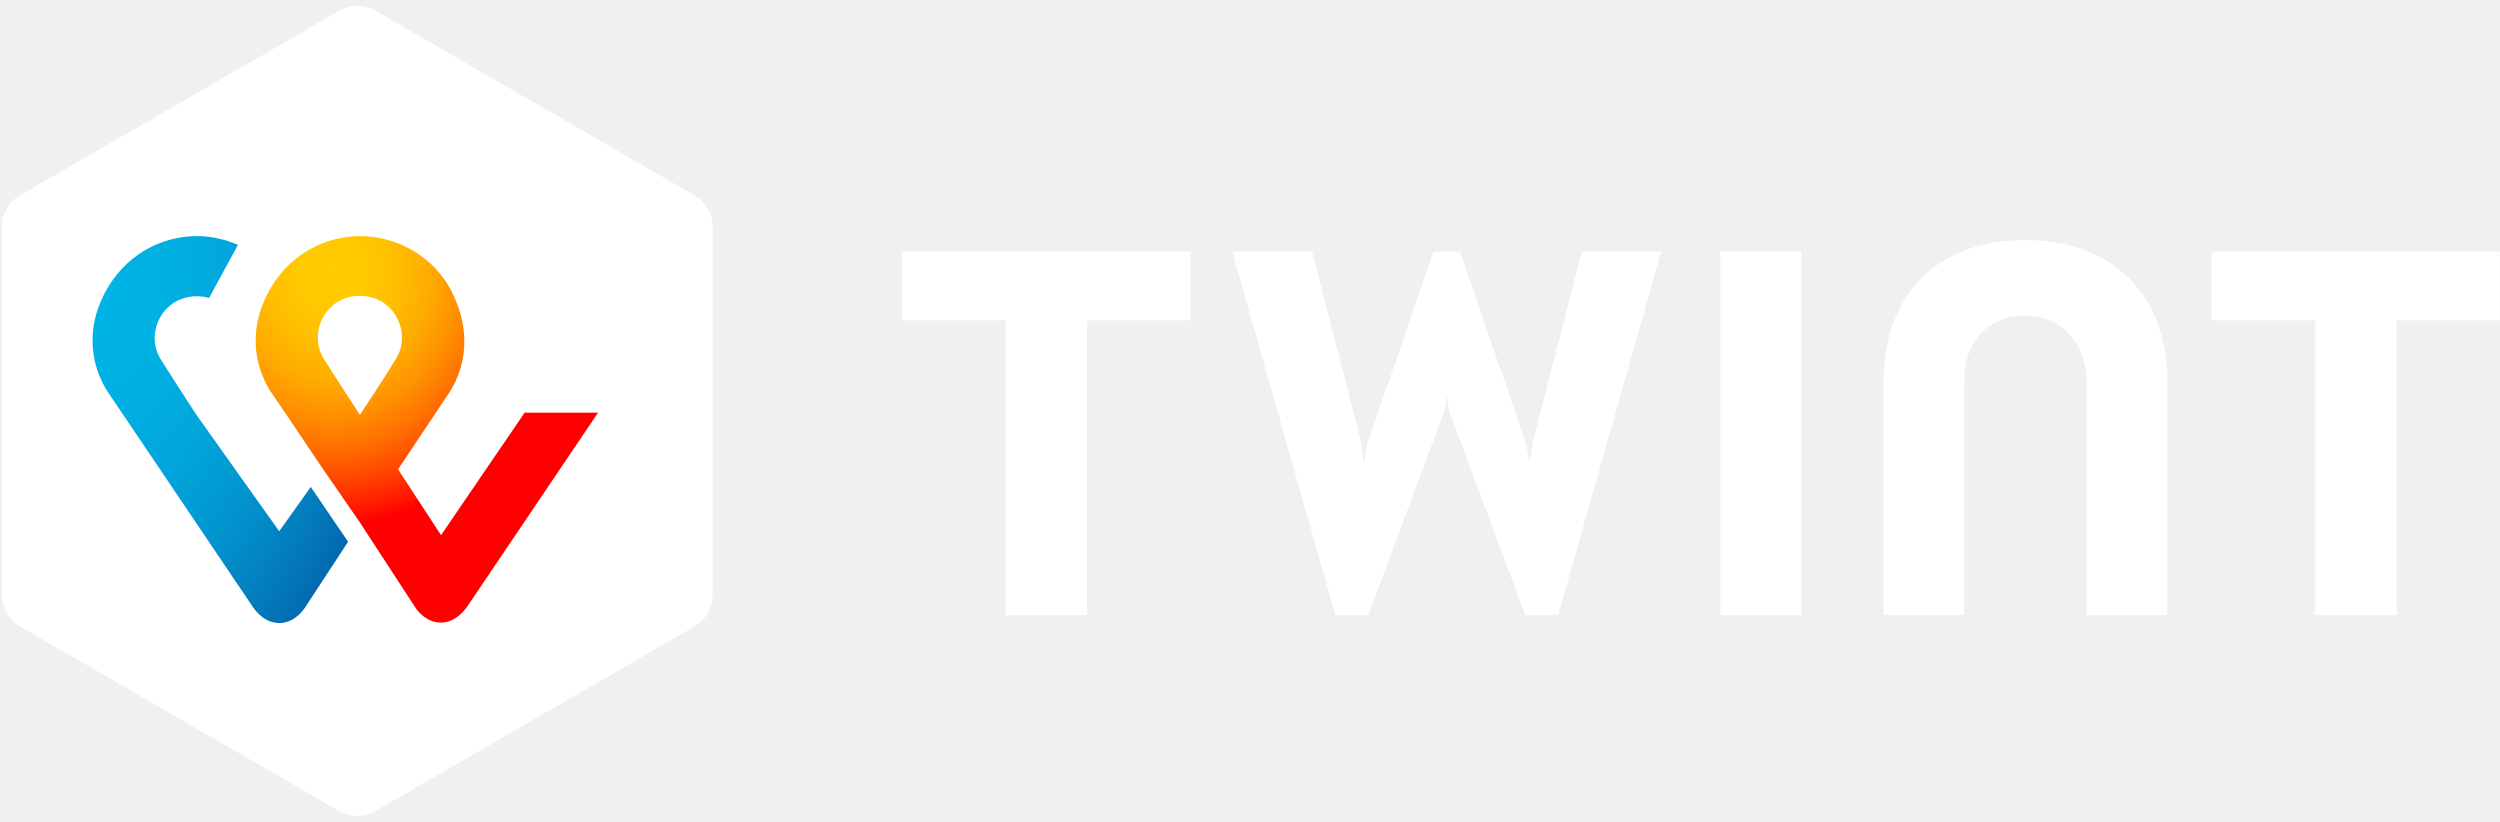
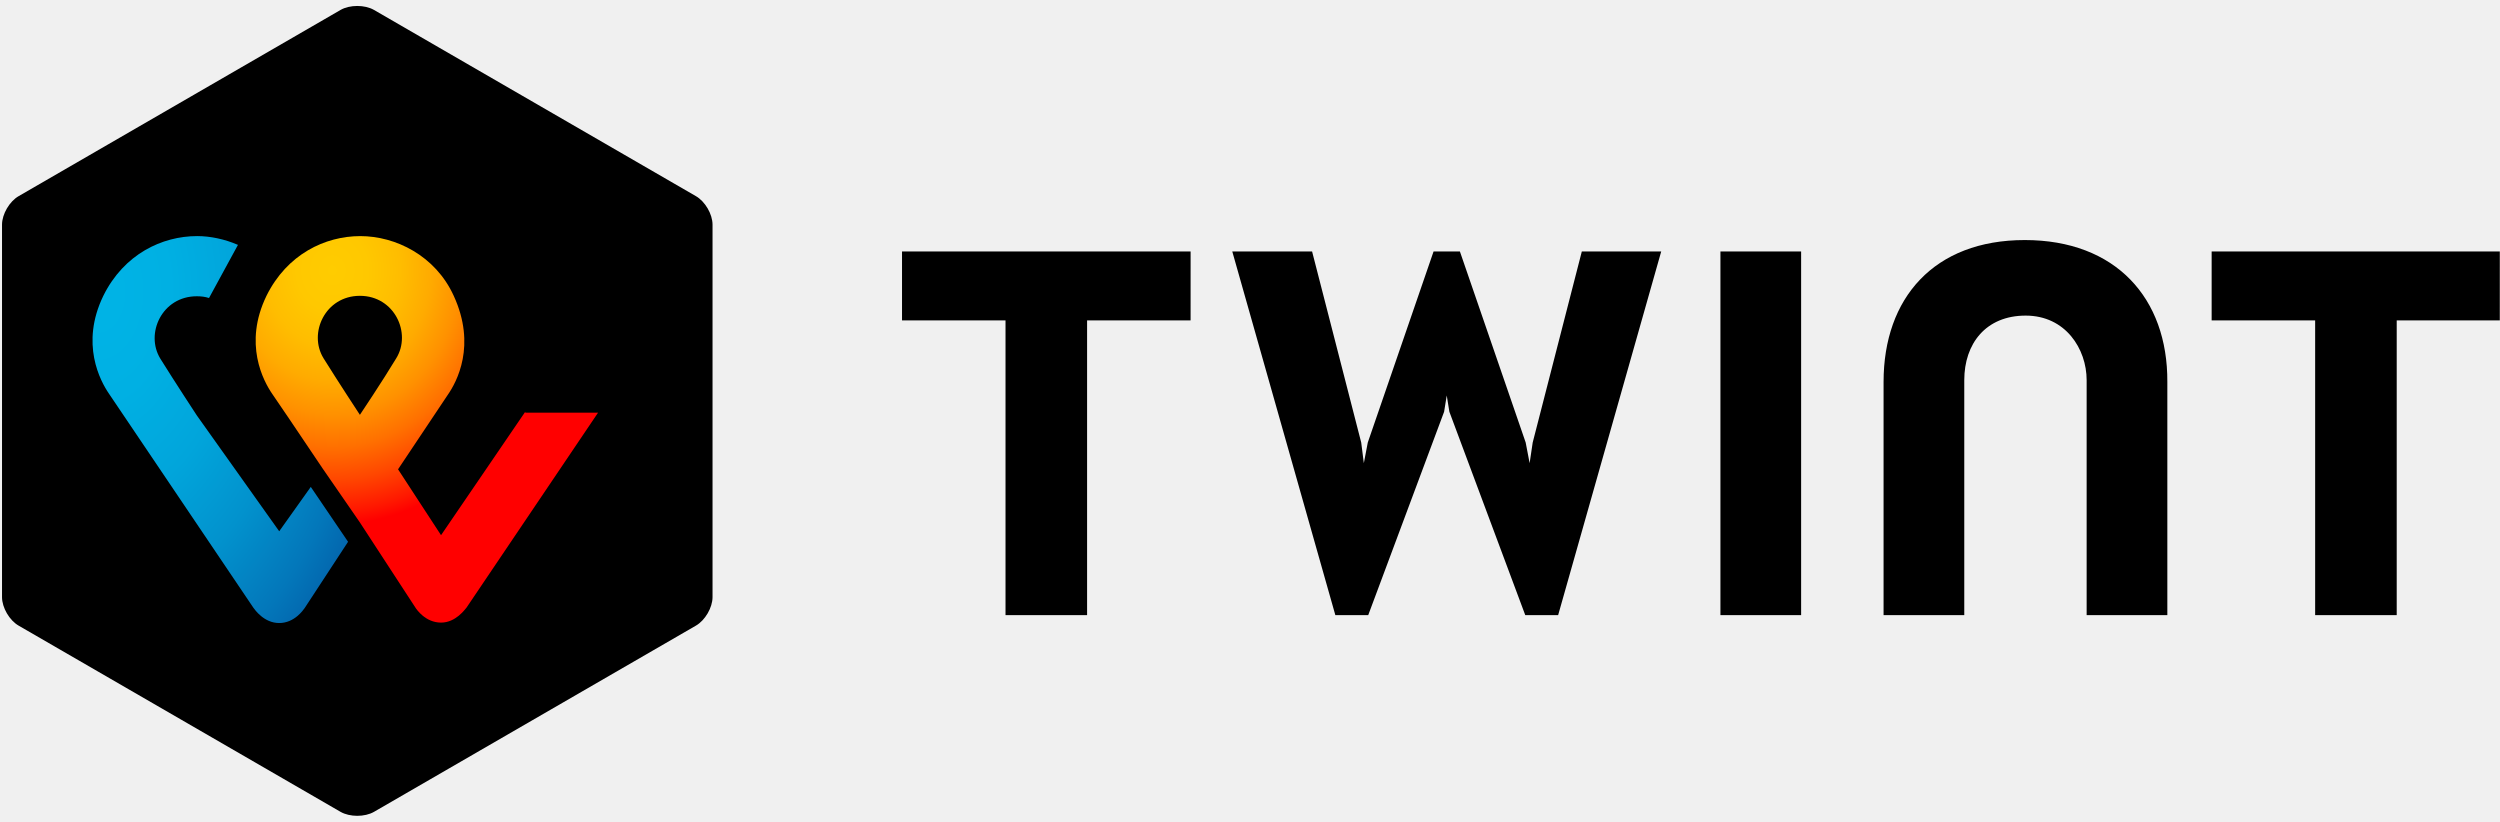
<svg xmlns="http://www.w3.org/2000/svg" width="100%" height="100%" viewBox="0 0 140 46">
  <rect width="100%" height="100%" fill="transparent" />
  <defs>
    <radialGradient cx="22.45%" cy="8.76%" fx="22.45%" fy="8.76%" r="113.287%" id="a">
      <stop stop-color="#fc0" offset="0%" />
      <stop stop-color="#FFC800" offset="9.157%" />
      <stop stop-color="#FFBD00" offset="17.39%" />
      <stop stop-color="#FFAB00" offset="25.28%" />
      <stop stop-color="#FF9100" offset="32.95%" />
      <stop stop-color="#FF7000" offset="40.46%" />
      <stop stop-color="#FF4700" offset="47.86%" />
      <stop stop-color="#FF1800" offset="55.03%" />
      <stop stop-color="#f00" offset="58.22%" />
      <stop stop-color="#f00" offset="100%" />
    </radialGradient>
    <radialGradient cx="2.431%" cy="14.525%" fx="2.431%" fy="14.525%" r="139.175%" id="b">
      <stop stop-color="#00B4E6" offset="0%" />
      <stop stop-color="#00B0E3" offset="20.1%" />
      <stop stop-color="#01A5DB" offset="38.98%" />
      <stop stop-color="#0292CD" offset="57.37%" />
      <stop stop-color="#0377BA" offset="75.46%" />
      <stop stop-color="#0455A1" offset="93.16%" />
      <stop stop-color="#054696" offset="100%" />
    </radialGradient>
  </defs>
  <g fill="none">
-     <path d="M39.902 33.438c0 .59-.418 1.304-.933 1.599l-18.028 10.428c-.516.295-1.351.295-1.867 0l-18.028-10.428c-.516-.295-.933-1.008-.933-1.599v-20.856c0-.59.418-1.304.933-1.599l18.028-10.428c.516-.295 1.351-.295 1.867 0l18.028 10.428c.516.295.933 1.008.933 1.599v20.856zM139.989 14.082h-16.137v3.861h5.796v16.503h4.568v-16.503h5.772zM66.674 14.082h-16.161v3.861h5.796v16.503h4.568v-16.503h5.796zM113.389 13.443c-5.084 0-7.909 3.246-7.909 7.944v13.06h4.519v-13.158c0-2.041 1.204-3.615 3.439-3.615 2.235 0 3.414 1.869 3.414 3.615v13.158h4.519v-13.06c.025-4.698-2.898-7.944-7.982-7.944zM96.344 14.082v20.364h4.519v-20.364zM81.018 22.149l.147.91 4.249 11.387h1.842l5.772-20.364h-4.446l-2.751 10.699-.172 1.156-.221-1.156-3.684-10.699h-1.474l-3.684 10.699-.221 1.156-.147-1.156-2.751-10.699h-4.47l5.772 20.364h1.842l4.249-11.387.147-.91" id="Shape1" fill="#fff" />
+     <path d="M39.902 33.438c0 .59-.418 1.304-.933 1.599l-18.028 10.428c-.516.295-1.351.295-1.867 0l-18.028-10.428c-.516-.295-.933-1.008-.933-1.599v-20.856c0-.59.418-1.304.933-1.599l18.028-10.428c.516-.295 1.351-.295 1.867 0l18.028 10.428c.516.295.933 1.008.933 1.599v20.856zM139.989 14.082h-16.137v3.861h5.796v16.503h4.568v-16.503h5.772zM66.674 14.082h-16.161v3.861h5.796v16.503h4.568v-16.503h5.796zM113.389 13.443c-5.084 0-7.909 3.246-7.909 7.944v13.06h4.519v-13.158c0-2.041 1.204-3.615 3.439-3.615 2.235 0 3.414 1.869 3.414 3.615v13.158h4.519v-13.06c.025-4.698-2.898-7.944-7.982-7.944zM96.344 14.082v20.364h4.519v-20.364zM81.018 22.149l.147.91 4.249 11.387h1.842l5.772-20.364h-4.446l-2.751 10.699-.172 1.156-.221-1.156-3.684-10.699h-1.474l-3.684 10.699-.221 1.156-.147-1.156-2.751-10.699h-4.47l5.772 20.364h1.842l4.249-11.387.147-.91" id="Shape1" fill="#000" />
    <path d="M29.414 23.059l-4.716 6.911-2.407-3.689 2.775-4.156c.516-.738 1.621-2.779.344-5.558-1.032-2.263-3.267-3.345-5.232-3.345-1.965 0-4.102 1.008-5.256 3.345-1.302 2.681-.172 4.771.319 5.485 0 0 1.547 2.263 2.825 4.181l2.088 3.025 3.144 4.821c.025.025.516.787 1.4.787.835 0 1.351-.762 1.425-.836l7.368-10.92h-4.077v-.049zm-9.26.172s-1.228-1.869-2.039-3.173c-.86-1.402.098-3.492 2.039-3.492 1.94 0 2.898 2.091 2.039 3.492-.786 1.304-2.039 3.173-2.039 3.173z" id="Shape2" fill="url(#a)" />
    <path d="M15.635 29.749l-4.618-6.493s-1.228-1.869-2.039-3.173c-.86-1.402.098-3.492 2.039-3.492.246 0 .467.025.688.098l1.621-2.976c-.737-.32-1.547-.492-2.284-.492-1.965 0-4.102 1.008-5.256 3.345-1.302 2.681-.172 4.771.319 5.485l8.081 11.978c.074.098.589.861 1.449.861.86 0 1.351-.738 1.425-.836l2.432-3.714-2.088-3.074-1.768 2.484z" fill="url(#b)" />
  </g>
</svg>
